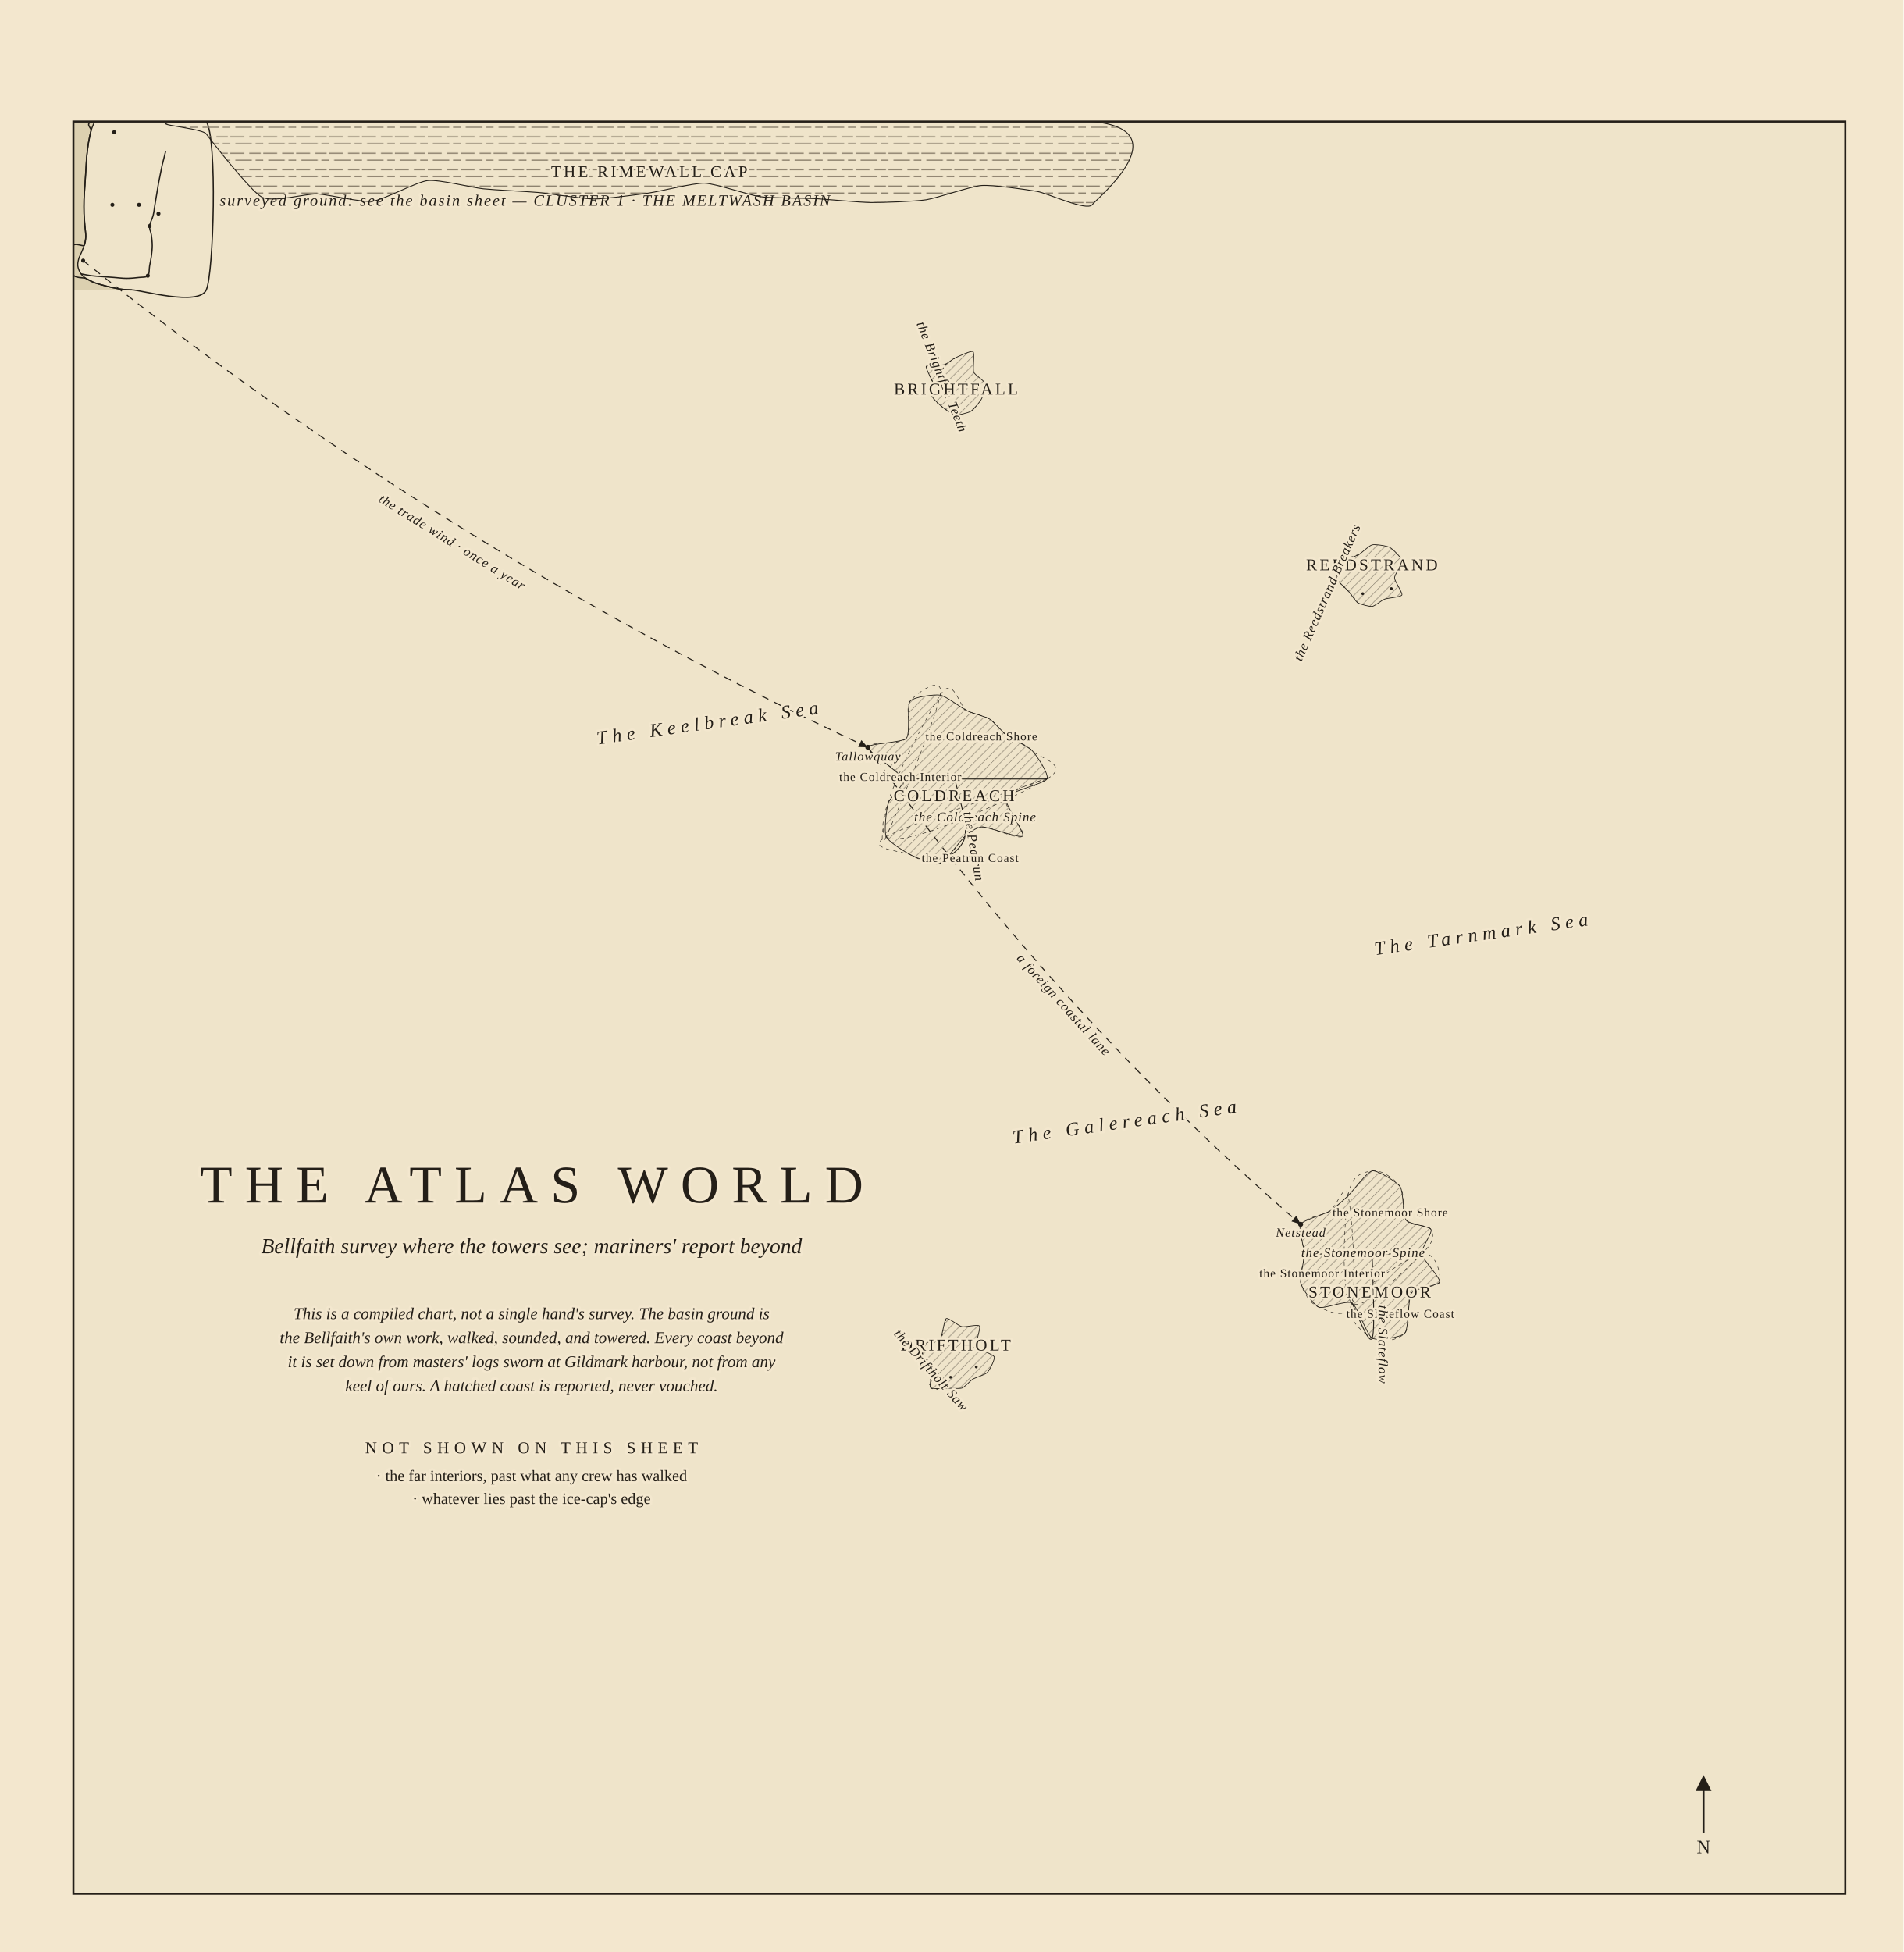
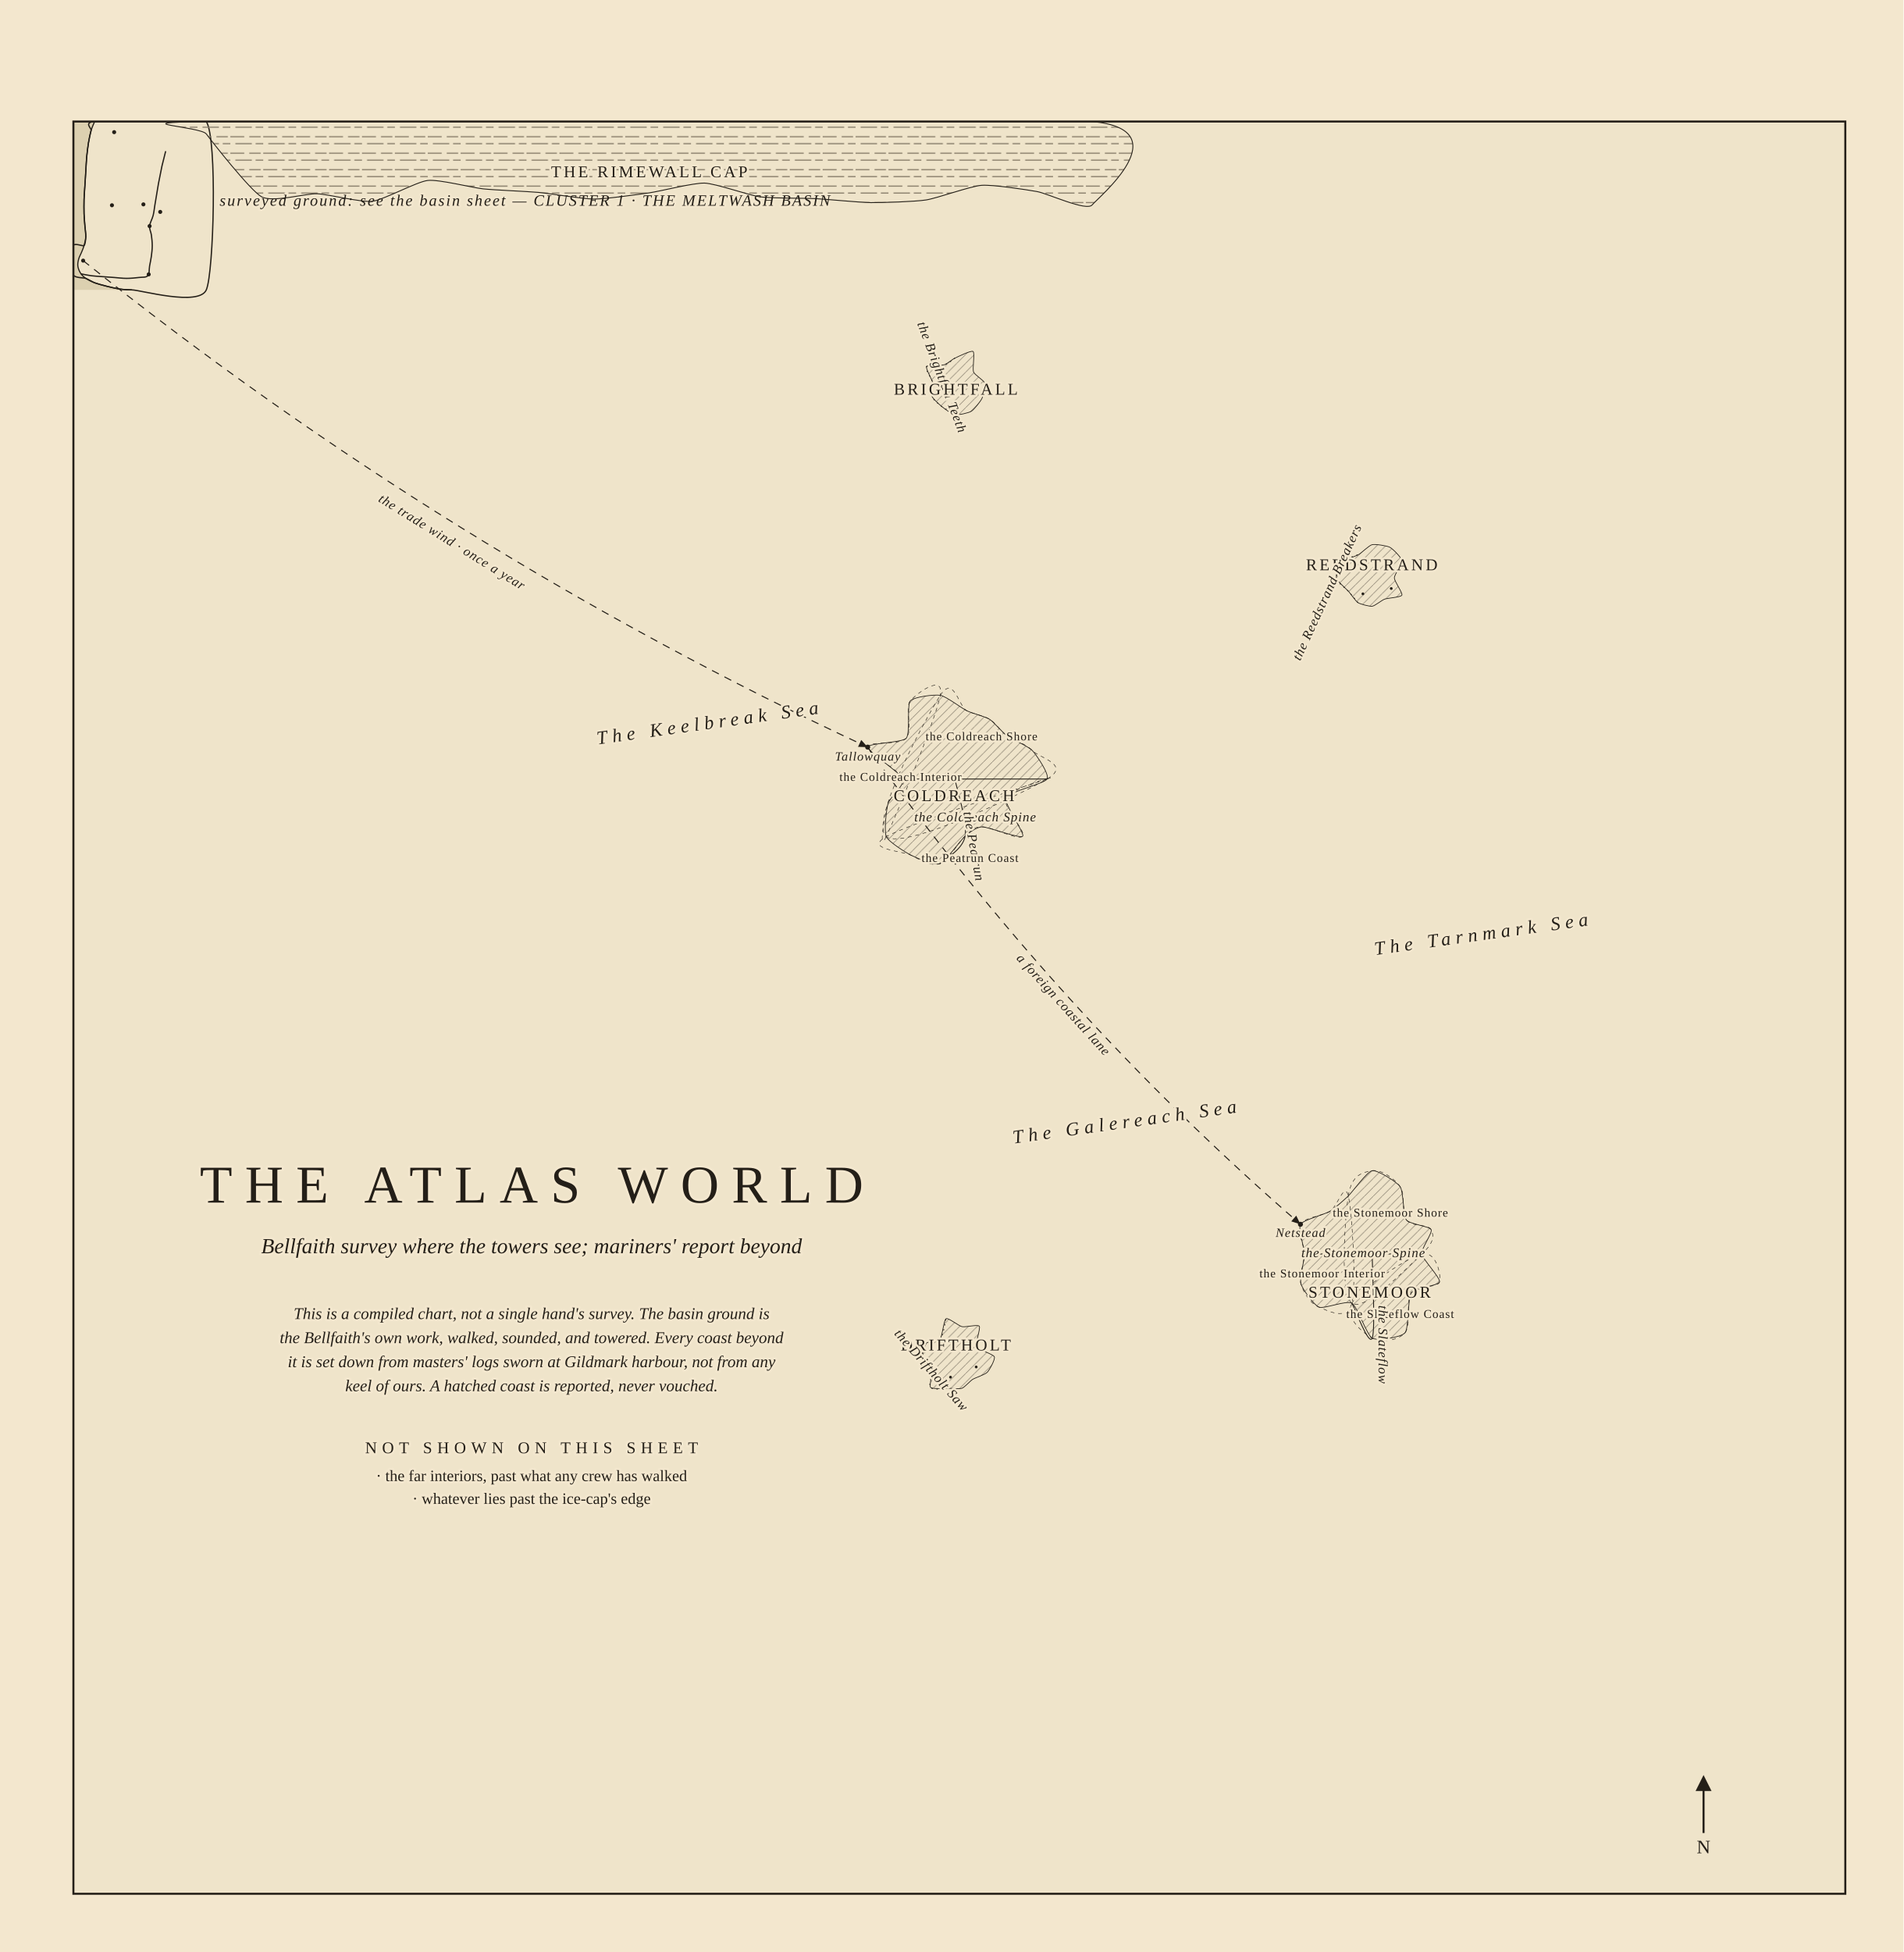
<svg xmlns="http://www.w3.org/2000/svg" width="1504" height="1542" viewBox="0 0 1504 1542" role="img" aria-label="THE ATLAS WORLD — Bellfaith survey where the towers see; mariners' report beyond">
  <defs>
    <pattern id="pIce" width="26" height="13" patternUnits="userSpaceOnUse">
      <path d="M0,4 h11 M15,4 h9 M4,9.5 h13 M20,9.5 h6" stroke="#8a7f6c" stroke-width="0.9" fill="none" />
    </pattern>
    <pattern id="pUpland" width="18" height="14" patternUnits="userSpaceOnUse">
      <path d="M2,10 l4,-6 l4,6 M11,13 l3,-4.5 l3,4.5" stroke="#8a7f6c" stroke-width="0.9" fill="none" />
    </pattern>
    <pattern id="pFlat" width="16" height="16" patternUnits="userSpaceOnUse">
      <circle cx="3" cy="4" r="0.8" fill="#8a7f6c" />
      <circle cx="11" cy="9" r="0.8" fill="#8a7f6c" />
      <circle cx="6" cy="13" r="0.7" fill="#8a7f6c" />
    </pattern>
    <pattern id="pRim" width="11" height="11" patternUnits="userSpaceOnUse">
      <path d="M0,11 l11,-11" stroke="#8a7f6c" stroke-width="0.75" fill="none" />
    </pattern>
    <pattern id="pBramble" width="9" height="9" patternUnits="userSpaceOnUse">
      <path d="M0,9 l9,-9 M0,0 l9,9" stroke="#8a7f6c" stroke-width="0.65" fill="none" />
    </pattern>
    <pattern id="pMire" width="22" height="16" patternUnits="userSpaceOnUse">
      <path d="M2,8 h9 M6.5,8 v-3.5 M4,8 v-2.5 M9,8 v-2.5" stroke="#5d5344" stroke-width="0.8" fill="none" />
      <path d="M13,15 h8 M17,15 v-3 M14.8,15 v-2.2 M19.2,15 v-2.2" stroke="#5d5344" stroke-width="0.8" fill="none" />
    </pattern>
    <pattern id="pRock" width="12" height="12" patternUnits="userSpaceOnUse">
      <path d="M2,2 v4 M7,5 v4 M10,1 v3 M4,9 v3" stroke="#8a7f6c" stroke-width="0.9" fill="none" />
    </pattern>
    <pattern id="pRiver" width="20" height="18" patternUnits="userSpaceOnUse">
      <path d="M3,12 v-5 M6,14 v-4 M13,7 v-5 M16,9 v-4" stroke="#8a7f6c" stroke-width="0.8" fill="none" />
    </pattern>
    <pattern id="pReported" width="7" height="7" patternUnits="userSpaceOnUse">
      <path d="M0,7 L7,0" stroke="#241f18" stroke-width="0.45" opacity="0.5" />
    </pattern>
    <clipPath id="clip-sheet">
      <rect x="58" y="96" width="1400" height="1400" />
    </clipPath>
  </defs>
  <style>
  text { font-family: Georgia, "Iowan Old Style", "Times New Roman", serif; fill: #241f18; }
  .lbl { paint-order: stroke fill; stroke: #f3e7ce; stroke-width: 3.4px; stroke-linejoin: round; }
  .zn { paint-order: stroke fill; stroke: #f3e7ce; stroke-width: 3.8px; stroke-linejoin: round; }
</style>
  <rect width="1504" height="1542" fill="#f3e7ce" />
  <rect x="58" y="96" width="1400" height="1400" fill="#efe4ca" />
  <g clip-path="url(#clip-sheet)">
    <path d="M58,96 L74.8,96 L72,103 L69.9,112.8 L68.5,124 L67.8,135.2 L67.1,146.4 L66.4,157.6 L66.4,168.8 L67.1,178.6 L67.8,187 L66.4,194 L58,194 Z" fill="#dcd0b0" />
    <path d="M74.8,96 C74.33,97.17 72.82,100.2 72,103 C71.18,105.8 70.48,109.3 69.9,112.8 C69.32,116.3 68.85,120.27 68.5,124 C68.15,127.73 68.03,131.47 67.8,135.2 C67.57,138.93 67.33,142.67 67.1,146.4 C66.87,150.13 66.52,153.87 66.4,157.6 C66.28,161.33 66.28,165.3 66.4,168.8 C66.52,172.3 66.87,175.57 67.1,178.6 C67.33,181.63 67.92,184.43 67.8,187 C67.68,189.57 66.98,191.9 66.4,194 C65.82,196.1 65,197.85 64.3,199.6 C63.6,201.35 62.67,202.75 62.2,204.5 C61.73,206.25 61.27,208.23 61.5,210.1 C61.73,211.97 62.55,214.07 63.6,215.7 C64.65,217.33 65.93,218.62 67.8,219.9 C69.67,221.18 72,222.35 74.8,223.4 C77.6,224.45 81.33,225.38 84.6,226.2 C87.87,227.02 91.13,227.83 94.4,228.3 C97.67,228.77 102.57,228.88 104.2,229 L58,229 L58,96 Z" fill="#dcd0b0" />
    <path d="M74.8,96 C74.33,97.17 72.82,100.2 72,103 C71.18,105.8 70.48,109.3 69.9,112.8 C69.32,116.3 68.85,120.27 68.5,124 C68.15,127.73 68.03,131.47 67.8,135.2 C67.57,138.93 67.33,142.67 67.1,146.4 C66.87,150.13 66.52,153.87 66.4,157.6 C66.28,161.33 66.28,165.3 66.4,168.8 C66.52,172.3 66.87,175.57 67.1,178.6 C67.33,181.63 67.92,184.43 67.8,187 C67.68,189.57 66.98,191.9 66.4,194 C65.82,196.1 65,197.85 64.3,199.6 C63.6,201.35 62.67,202.75 62.2,204.5 C61.73,206.25 61.27,208.23 61.5,210.1 C61.73,211.97 62.55,214.07 63.6,215.7 C64.65,217.33 65.93,218.62 67.8,219.9 C69.67,221.18 72,222.35 74.8,223.4 C77.6,224.45 81.33,225.38 84.6,226.2 C87.87,227.02 91.13,227.83 94.4,228.3 C97.67,228.77 102.57,228.88 104.2,229" fill="none" stroke="#241f18" stroke-width="0.9" />
    <path d="M163,96 C171.82,109.3 168.88,215.7 163,229 C157.12,242.3 111.06,229.07 104.2,229 C97.34,228.93 96.36,228.58 94.4,228.3 C92.44,228.02 86.56,226.69 84.6,226.2 C82.64,225.71 76.48,224.03 74.8,223.4 C73.12,222.77 69.48,220.53 67.8,219.9 C66.12,219.27 58.98,219.69 58,217.1 C57.02,214.51 57.16,196.31 58,194 C58.84,191.69 65.42,194.7 66.4,194 C67.38,193.3 67.73,188.54 67.8,187 C67.87,185.46 67.24,180.42 67.1,178.6 C66.96,176.78 66.47,170.9 66.4,168.8 C66.33,166.7 66.33,159.84 66.4,157.6 C66.47,155.36 66.96,148.64 67.1,146.4 C67.24,144.16 67.66,137.44 67.8,135.2 C67.94,132.96 68.29,126.24 68.5,124 C68.71,121.76 69.55,114.9 69.9,112.8 C70.25,110.7 71.51,104.68 72,103 C72.49,101.32 65.7,96.7 74.8,96 C83.9,95.3 154.18,82.7 163,96 Z" fill="none" stroke="#241f18" stroke-width="1" />
    <path d="M130.8,119.8 C130.57,120.73 129.87,123.53 129.4,125.4 C128.93,127.27 128.47,128.9 128,131 C127.53,133.1 127.07,135.67 126.6,138 C126.13,140.33 125.67,142.43 125.2,145 C124.73,147.57 124.27,150.6 123.8,153.4 C123.33,156.2 122.87,159 122.4,161.8 C121.93,164.6 121.7,167.4 121,170.2 C120.3,173 118.43,176.03 118.2,178.6 C117.97,181.17 119.25,183.03 119.6,185.6 C119.95,188.17 120.3,191.2 120.3,194 C120.3,196.8 119.95,199.72 119.6,202.4 C119.25,205.08 118.67,207.53 118.2,210.1 C117.73,212.67 118.2,216.28 116.8,217.8 C115.4,219.32 112.6,218.85 109.8,219.2 C107,219.55 103.27,219.9 100,219.9 C96.73,219.9 93.47,219.43 90.2,219.2 C86.93,218.97 83.43,218.73 80.4,218.5 C77.37,218.27 74.68,218.15 72,217.8 C69.32,217.45 65.58,216.63 64.3,216.4" fill="none" stroke="#241f18" stroke-width="1" stroke-linecap="round" />
    <circle class="town-dot" cx="90.2" cy="104.4" r="1.6" fill="#241f18" />
-     <circle class="town-dot" cx="88.8" cy="161.8" r="1.6" fill="#241f18" />
-     <circle class="town-dot" cx="125.2" cy="168.8" r="1.6" fill="#241f18" />
+     <circle class="town-dot" cx="88.45" cy="162.15" r="1.6" fill="#241f18" />
+     <circle class="town-dot" cx="126.6" cy="167.4" r="1.6" fill="#241f18" />
    <circle class="town-dot" cx="65.7" cy="205.9" r="1.6" fill="#241f18" />
    <circle class="town-dot" cx="118.2" cy="178.6" r="1.6" fill="#241f18" />
-     <circle class="town-dot" cx="109.8" cy="161.8" r="1.6" fill="#241f18" />
-     <circle class="town-dot" cx="116.8" cy="217.8" r="1.6" fill="#241f18" />
+     <circle class="town-dot" cx="113.3" cy="161.45" r="1.6" fill="#241f18" />
+     <circle class="town-dot" cx="117.5" cy="216.75" r="1.6" fill="#241f18" />
    <text class="lbl" x="173.5" y="162.5" font-size="12.5" font-style="italic" letter-spacing="1.2" fill="#5d5344">surveyed ground: see the basin sheet — CLUSTER 1 · THE MELTWASH BASIN</text>
-     <path d="M777.95,302.5 C778.59,304.59 776.77,312.52 775.71,314.75 C774.65,316.98 769.43,323.52 767.31,324.83 C765.19,326.14 756.85,328.23 754.5,327.84 C752.16,327.45 745.67,322.46 743.86,320.98 C742.05,319.5 737.05,314.85 736.37,313 C735.69,311.15 737.51,304.85 737.07,302.5 C736.63,300.15 731.05,290.92 731.96,289.48 C732.87,288.04 743.92,288.75 746.17,288.08 C748.42,287.41 752.24,283.86 754.5,282.83 C756.76,281.8 767.3,276.68 768.78,277.79 C770.26,278.9 768.42,291.42 769.34,293.89 C770.26,296.36 777.31,300.41 777.95,302.5 Z" fill="url(#pReported)" stroke="#241f18" stroke-width="0.55" class="coast-reported" />
-     <path d="M754.5,327.84 C752.73,326.7 746.88,323.45 743.86,320.98 C740.84,318.51 737.5,316.08 736.37,313 C735.24,309.92 737.81,306.42 737.07,302.5 C736.33,298.58 730.44,291.88 731.96,289.48 C733.48,287.08 742.41,289.19 746.17,288.08 C749.93,286.97 753.11,283.71 754.5,282.83" fill="none" stroke="#241f18" stroke-width="0.7" stroke-dasharray="1 3" />
-     <circle cx="768.57" cy="310.69" r="1.1" fill="#241f18" />
+     <path d="M777.95,302.5 C778.62,304.6 776.9,312.51 775.85,314.75 C774.8,316.99 769.59,323.61 767.45,324.9 C765.32,326.2 756.84,328.09 754.5,327.7 C752.16,327.32 745.82,322.52 744,321.05 C742.18,319.58 737,314.86 736.3,313 C735.6,311.15 737.42,304.85 737,302.5 C736.58,300.15 731.19,290.99 732.1,289.55 C733.01,288.12 743.86,288.82 746.1,288.15 C748.34,287.49 752.23,283.95 754.5,282.9 C756.78,281.85 767.38,276.57 768.85,277.65 C770.32,278.74 768.29,291.27 769.2,293.75 C770.11,296.24 777.29,300.4 777.95,302.5 Z" fill="url(#pReported)" stroke="#241f18" stroke-width="0.55" class="coast-reported" />
+     <path d="M754.5,327.7 C752.75,326.59 747.03,323.5 744,321.05 C740.97,318.6 737.47,316.09 736.3,313 C735.13,309.91 737.7,306.41 737,302.5 C736.3,298.59 730.58,291.94 732.1,289.55 C733.62,287.16 742.37,289.26 746.1,288.15 C749.83,287.04 753.1,283.77 754.5,282.9" fill="none" stroke="#241f18" stroke-width="0.7" stroke-dasharray="1 3" />
+     <circle cx="768.5" cy="310.55" r="1.1" fill="#241f18" />
    <circle cx="747.85" cy="314.75" r="1.1" fill="#241f18" />
-     <path d="M827.16,615.4 C825.07,619.09 796.72,625.53 794.82,630.03 C792.92,634.53 809.97,658.09 808.12,660.41 C806.27,662.73 780.9,653.25 776.34,653.27 C771.78,653.29 765.84,657.74 762.48,660.62 C759.12,663.5 747,680.63 742.74,682.11 C738.48,683.59 724.11,677.57 719.85,675.46 C715.59,673.35 701.99,665.06 700.18,660.97 C698.37,656.88 700.38,639.14 701.72,634.58 C703.06,630.02 715.22,619.82 713.62,615.4 C712.02,610.98 685.44,593.56 685.69,590.34 C685.94,587.12 712.81,586.84 716.14,583.2 C719.47,579.56 716.34,557.35 719.01,553.94 C721.68,550.53 738.38,548.36 742.88,549.11 C747.38,549.86 760.12,559.54 764.02,561.43 C767.92,563.32 778.72,566.06 781.87,568.01 C785.02,569.96 792.14,578.45 795.52,580.96 C798.9,583.47 812.52,589.7 815.68,593.14 C818.84,596.58 829.25,611.71 827.16,615.4 Z" fill="url(#pReported)" stroke="#241f18" stroke-width="0.55" class="coast-reported" />
-     <path d="M700.18,660.97 C693.32,675.22 699.48,642.17 701.72,634.58 C703.96,626.98 716.29,622.77 713.62,615.4 C710.95,608.03 685.27,595.71 685.69,590.34 C686.11,584.97 710.59,589.27 716.14,583.2 C721.69,577.13 714.55,559.62 719.01,553.94 C723.47,548.26 746.02,531.27 742.88,549.11 C739.74,566.95 707.04,646.72 700.18,660.97 Z" fill="none" stroke="#241f18" stroke-width="0.4" stroke-dasharray="3 3" class="region-bound" />
-     <path d="M742.88,549.11 C753.52,532.52 757.52,558.28 764.02,561.43 C770.52,564.58 776.62,564.75 781.87,568.01 C787.12,571.26 789.88,576.77 795.52,580.96 C801.15,585.15 810.41,587.4 815.68,593.14 C820.95,598.88 846.41,604.1 827.16,615.4 C807.91,626.7 714.23,672.02 700.18,660.97 C686.13,649.92 732.24,565.7 742.88,549.11 Z" fill="none" stroke="#241f18" stroke-width="0.4" stroke-dasharray="3 3" class="region-bound" />
-     <path d="M827.16,615.4 C842.93,610.24 797.99,622.53 794.82,630.03 C791.65,637.53 811.2,656.54 808.12,660.41 C805.04,664.28 783.95,653.23 776.34,653.27 C768.73,653.31 768.08,655.81 762.48,660.62 C756.88,665.43 749.85,679.64 742.74,682.11 C735.64,684.58 726.94,678.98 719.85,675.46 C712.76,671.94 682.3,670.98 700.18,660.97 C718.07,650.96 811.39,620.56 827.16,615.4 Z" fill="none" stroke="#241f18" stroke-width="0.4" stroke-dasharray="3 3" class="region-bound" />
-     <path d="M827.16,615.4 L713.62,615.4" fill="none" stroke="#241f18" stroke-width="0.7" />
-     <path d="M754.5,615.4 C755.83,622.94 764.44,649.5 762.48,660.62 C760.52,671.74 746.03,678.53 742.74,682.11" fill="none" stroke="#241f18" stroke-width="0.7" />
-     <circle cx="685.69" cy="590.34" r="2" fill="#241f18" />
-     <path d="M785.51,1071.8 C786.36,1073.86 781.81,1082.42 780.12,1084.19 C778.43,1085.96 770.57,1088.28 768.57,1089.51 C766.58,1090.74 762.14,1095.8 760.17,1096.51 C758.2,1097.22 751.33,1096.69 748.83,1096.65 C746.33,1096.61 736.41,1097.71 735.18,1096.09 C733.95,1094.47 737.15,1082.91 736.51,1080.48 C735.87,1078.05 729.26,1073.75 728.81,1071.8 C728.35,1069.85 730.54,1062.38 731.96,1060.95 C733.38,1059.51 741.45,1059.38 743.02,1057.45 C744.59,1055.52 745.95,1042.57 747.64,1041.63 C749.33,1040.69 757.33,1047.41 759.96,1048 C762.58,1048.59 772.73,1045.95 773.89,1047.51 C775.05,1049.07 770.42,1061.18 771.58,1063.61 C772.74,1066.04 784.66,1069.74 785.51,1071.8 Z" fill="url(#pReported)" stroke="#241f18" stroke-width="0.55" class="coast-reported" />
-     <path d="M748.83,1096.65 C746.56,1096.56 737.23,1098.78 735.18,1096.09 C733.13,1093.4 737.57,1084.53 736.51,1080.48 C735.45,1076.43 729.57,1075.05 728.81,1071.8 C728.05,1068.54 729.59,1063.34 731.96,1060.95 C734.33,1058.56 740.41,1060.67 743.02,1057.45 C745.63,1054.23 746.87,1044.27 747.64,1041.63" fill="none" stroke="#241f18" stroke-width="0.7" stroke-dasharray="1 3" />
-     <circle cx="771.37" cy="1079.85" r="1.1" fill="#241f18" />
-     <circle cx="751.07" cy="1087.97" r="1.1" fill="#241f18" />
-     <path d="M1101.84,456.5 C1101.83,459.21 1108.44,468.33 1107.65,470.01 C1106.86,471.69 1096.27,472.4 1093.93,473.3 C1091.59,474.2 1086.31,478.75 1084.2,479.04 C1082.09,479.33 1074.72,477.35 1072.86,476.17 C1071,474.99 1067.27,469.18 1065.58,467.21 C1063.89,465.24 1056.31,458.88 1055.92,456.5 C1055.53,454.12 1059.89,445.25 1061.66,443.41 C1063.43,441.57 1071.38,439.39 1073.63,438.09 C1075.88,436.79 1081.76,430.96 1084.2,430.39 C1086.64,429.82 1095.71,431.17 1098.06,432.42 C1100.41,433.67 1107.34,440.51 1107.72,442.92 C1108.1,445.33 1101.85,453.79 1101.84,456.5 Z" fill="url(#pReported)" stroke="#241f18" stroke-width="0.55" class="coast-reported" />
-     <path d="M1072.86,476.17 C1071.65,474.68 1068.4,470.49 1065.58,467.21 C1062.76,463.93 1056.57,460.47 1055.92,456.5 C1055.27,452.53 1058.71,446.48 1061.66,443.41 C1064.61,440.34 1071.64,438.98 1073.63,438.09" fill="none" stroke="#241f18" stroke-width="0.7" stroke-dasharray="1 3" />
-     <circle cx="1099.32" cy="464.97" r="1.1" fill="#241f18" />
-     <circle cx="1076.71" cy="468.96" r="1.1" fill="#241f18" />
-     <circle cx="1069.43" cy="447.68" r="1.1" fill="#241f18" />
-     <path d="M163,96 C233,95.02 793,89.43 863,96 C933,102.57 867.38,156.14 863,161.66 C858.63,167.18 828,152.67 819.25,151.16 C810.5,149.65 784.25,145.88 775.5,146.54 C766.75,147.2 740.5,156.47 731.75,157.81 C723,159.15 696.75,160.07 688,159.98 C679.25,159.89 653,157.36 644.25,156.9 C635.5,156.44 609.25,156.58 600.5,155.36 C591.75,154.14 565.5,145.01 556.75,144.72 C548,144.43 521.75,151.17 513,152.42 C504.25,153.67 478,157.22 469.25,157.18 C460.5,157.15 434.25,152.88 425.5,152.07 C416.75,151.26 390.5,150.07 381.75,149.13 C373,148.19 346.75,141.63 338,142.62 C329.25,143.61 303,157.94 294.25,159 C285.5,160.06 259.25,153.53 250.5,153.19 C241.75,152.85 215.5,160.38 206.75,155.64 C198,150.9 167.38,111.76 163,105.8 C158.63,99.84 93,96.98 163,96 Z" fill="url(#pIce)" stroke="#241f18" stroke-width="0.7" />
-     <path d="M1123.26,990.6 C1123.94,994.74 1138.28,1009.56 1137.47,1012.65 C1136.66,1015.74 1117.88,1017.5 1115.14,1021.54 C1112.4,1025.58 1113.12,1049.48 1110.03,1053.04 C1106.94,1056.6 1088.39,1059.47 1084.2,1057.1 C1080.01,1054.73 1072.38,1031.75 1068.17,1029.31 C1063.96,1026.87 1046.16,1034.2 1042.13,1032.67 C1038.1,1031.14 1029.01,1018.19 1027.85,1013.98 C1026.69,1009.77 1030.6,995.28 1030.58,990.6 C1030.56,985.92 1025.65,970.52 1027.64,967.15 C1029.63,963.78 1046.71,959.11 1050.46,956.86 C1054.21,954.61 1061.79,947.8 1065.16,944.61 C1068.53,941.42 1080.09,925.66 1084.2,924.94 C1088.31,924.22 1103.57,933.52 1106.25,937.4 C1108.93,941.29 1108.57,960.4 1111.01,963.79 C1113.45,967.18 1129.46,968.6 1130.68,971.28 C1131.91,973.96 1122.58,986.46 1123.26,990.6 Z" fill="url(#pReported)" stroke="#241f18" stroke-width="0.55" class="coast-reported" />
-     <path d="M1123.26,990.6 C1134.81,987.82 1138.82,1007.49 1137.47,1012.65 C1136.12,1017.81 1119.71,1014.81 1115.14,1021.54 C1110.57,1028.27 1115.19,1047.11 1110.03,1053.04 C1104.87,1058.97 1091.18,1061.05 1084.2,1057.1 C1077.22,1053.15 1061.66,1040.39 1068.17,1029.31 C1074.68,1018.23 1111.71,993.38 1123.26,990.6 Z" fill="none" stroke="#241f18" stroke-width="0.4" stroke-dasharray="3 3" class="region-bound" />
-     <path d="M1068.17,1029.31 C1064.33,1043.99 1048.85,1035.22 1042.13,1032.67 C1035.41,1030.11 1029.78,1020.99 1027.85,1013.98 C1025.93,1006.97 1030.62,998.41 1030.58,990.6 C1030.55,982.79 1024.33,972.77 1027.64,967.15 C1030.95,961.53 1044.21,960.62 1050.46,956.86 C1056.71,953.1 1062.21,932.54 1065.16,944.61 C1068.11,956.69 1072.01,1014.63 1068.17,1029.31 Z" fill="none" stroke="#241f18" stroke-width="0.4" stroke-dasharray="3 3" class="region-bound" />
-     <path d="M1065.16,944.61 C1067.83,927.22 1077.35,926.14 1084.2,924.94 C1091.05,923.74 1101.78,930.93 1106.25,937.4 C1110.72,943.88 1106.94,958.14 1111.01,963.79 C1115.08,969.44 1128.64,966.81 1130.68,971.28 C1132.72,975.75 1133.68,980.93 1123.26,990.6 C1112.84,1000.27 1077.85,1036.97 1068.17,1029.31 C1058.49,1021.64 1062.49,962 1065.16,944.61 Z" fill="none" stroke="#241f18" stroke-width="0.4" stroke-dasharray="3 3" class="region-bound" />
-     <path d="M1123.26,990.6 L1030.58,990.6" fill="none" stroke="#241f18" stroke-width="0.7" />
-     <path d="M1084.2,990.6 C1084.2,1001.68 1086.87,1050.65 1084.2,1057.1 C1081.53,1063.55 1070.84,1033.94 1068.17,1029.31" fill="none" stroke="#241f18" stroke-width="0.7" />
-     <circle cx="1027.64" cy="967.15" r="2" fill="#241f18" />
+     <path d="M827.3,615.4 C825.2,619.11 796.68,625.59 794.75,630.1 C792.83,634.62 809.91,658.24 808.05,660.55 C806.2,662.86 780.75,653.2 776.2,653.2 C771.65,653.2 765.91,657.65 762.55,660.55 C759.19,663.46 746.87,680.75 742.6,682.25 C738.33,683.76 724.09,677.73 719.85,675.6 C715.62,673.47 702.07,665 700.25,660.9 C698.43,656.81 700.32,639.2 701.65,634.65 C702.98,630.1 715.16,619.85 713.55,615.4 C711.94,610.95 685.31,593.42 685.55,590.2 C685.8,586.98 712.64,586.84 716,583.2 C719.36,579.56 716.46,557.2 719.15,553.8 C721.85,550.41 738.47,548.48 742.95,549.25 C747.43,550.02 760.07,559.61 763.95,561.5 C767.84,563.39 778.65,566.19 781.8,568.15 C784.95,570.11 792.06,578.62 795.45,581.1 C798.84,583.59 812.57,589.57 815.75,593 C818.94,596.43 829.4,611.69 827.3,615.4 Z" fill="url(#pReported)" stroke="#241f18" stroke-width="0.55" class="coast-reported" />
+     <path d="M700.25,660.9 C693.37,675.13 699.43,642.23 701.65,634.65 C703.87,627.07 716.23,622.81 713.55,615.4 C710.87,607.99 685.14,595.57 685.55,590.2 C685.96,584.83 710.4,589.27 716,583.2 C721.6,577.13 714.66,559.46 719.15,553.8 C723.64,548.14 746.1,531.4 742.95,549.25 C739.8,567.1 707.13,646.67 700.25,660.9 Z" fill="none" stroke="#241f18" stroke-width="0.4" stroke-dasharray="3 3" class="region-bound" />
+     <path d="M742.95,549.25 C753.57,532.68 757.48,558.35 763.95,561.5 C770.43,564.65 776.55,564.88 781.8,568.15 C787.05,571.42 789.79,576.96 795.45,581.1 C801.11,585.24 810.44,587.28 815.75,593 C821.06,598.72 846.55,604.08 827.3,615.4 C808.05,626.72 714.31,671.93 700.25,660.9 C686.19,649.88 732.33,565.82 742.95,549.25 Z" fill="none" stroke="#241f18" stroke-width="0.4" stroke-dasharray="3 3" class="region-bound" />
+     <path d="M827.3,615.4 C843.05,610.27 797.96,622.57 794.75,630.1 C791.54,637.63 811.14,656.7 808.05,660.55 C804.96,664.4 783.78,653.2 776.2,653.2 C768.62,653.2 768.15,655.71 762.55,660.55 C756.95,665.39 749.72,679.74 742.6,682.25 C735.48,684.76 726.91,679.16 719.85,675.6 C712.79,672.04 682.34,670.93 700.25,660.9 C718.16,650.87 811.55,620.53 827.3,615.4 Z" fill="none" stroke="#241f18" stroke-width="0.4" stroke-dasharray="3 3" class="region-bound" />
+     <path d="M827.3,615.4 L713.55,615.4" fill="none" stroke="#241f18" stroke-width="0.7" />
+     <path d="M754.5,615.4 C755.84,622.93 764.53,649.41 762.55,660.55 C760.57,671.69 745.93,678.63 742.6,682.25" fill="none" stroke="#241f18" stroke-width="0.7" />
+     <circle cx="685.55" cy="590.2" r="2" fill="#241f18" />
+     <path d="M785.65,1071.8 C786.49,1073.83 781.77,1082.27 780.05,1084.05 C778.34,1085.84 770.5,1088.39 768.5,1089.65 C766.51,1090.91 762.06,1095.95 760.1,1096.65 C758.14,1097.35 751.39,1096.72 748.9,1096.65 C746.42,1096.58 736.48,1097.56 735.25,1095.95 C734.03,1094.34 737.28,1082.97 736.65,1080.55 C736.02,1078.14 729.41,1073.76 728.95,1071.8 C728.5,1069.84 730.7,1062.39 732.1,1060.95 C733.5,1059.51 741.41,1059.38 742.95,1057.45 C744.49,1055.52 745.79,1042.65 747.5,1041.7 C749.22,1040.76 757.48,1047.41 760.1,1048 C762.73,1048.6 772.59,1046.07 773.75,1047.65 C774.91,1049.22 770.46,1061.34 771.65,1063.75 C772.84,1066.17 784.81,1069.77 785.65,1071.8 Z" fill="url(#pReported)" stroke="#241f18" stroke-width="0.55" class="coast-reported" />
+     <path d="M748.9,1096.65 C746.63,1096.53 737.29,1098.63 735.25,1095.95 C733.21,1093.27 737.7,1084.57 736.65,1080.55 C735.6,1076.53 729.71,1075.07 728.95,1071.8 C728.19,1068.53 729.77,1063.34 732.1,1060.95 C734.43,1058.56 740.38,1060.66 742.95,1057.45 C745.52,1054.24 746.74,1044.32 747.5,1041.7" fill="none" stroke="#241f18" stroke-width="0.7" stroke-dasharray="1 3" />
+     <circle cx="771.3" cy="1079.85" r="1.1" fill="#241f18" />
+     <circle cx="751" cy="1087.9" r="1.1" fill="#241f18" />
+     <path d="M1101.7,456.5 C1101.7,459.23 1108.42,468.47 1107.65,470.15 C1106.88,471.83 1096.35,472.43 1094,473.3 C1091.66,474.18 1086.3,478.62 1084.2,478.9 C1082.1,479.18 1074.86,477.26 1073,476.1 C1071.15,474.95 1067.37,469.31 1065.65,467.35 C1063.94,465.39 1056.24,458.88 1055.85,456.5 C1055.47,454.12 1060.02,445.41 1061.8,443.55 C1063.59,441.7 1071.46,439.28 1073.7,437.95 C1075.94,436.62 1081.75,430.81 1084.2,430.25 C1086.65,429.69 1095.86,431.09 1098.2,432.35 C1100.55,433.61 1107.3,440.44 1107.65,442.85 C1108,445.27 1101.7,453.77 1101.7,456.5 Z" fill="url(#pReported)" stroke="#241f18" stroke-width="0.55" class="coast-reported" />
+     <path d="M1073,476.1 C1071.77,474.64 1068.51,470.62 1065.65,467.35 C1062.79,464.08 1056.49,460.47 1055.85,456.5 C1055.21,452.53 1058.83,446.64 1061.8,443.55 C1064.77,440.46 1071.72,438.88 1073.7,437.95" fill="none" stroke="#241f18" stroke-width="0.7" stroke-dasharray="1 3" />
+     <circle cx="1099.25" cy="464.9" r="1.1" fill="#241f18" />
+     <circle cx="1076.85" cy="469.1" r="1.1" fill="#241f18" />
+     <circle cx="1069.5" cy="447.75" r="1.1" fill="#241f18" />
+     <path d="M163,96 C233,95.02 793,89.42 863,96 C933,102.58 867.38,156.27 863,161.8 C858.63,167.33 828,152.84 819.25,151.3 C810.5,149.76 784.25,145.74 775.5,146.4 C766.75,147.07 740.5,156.58 731.75,157.95 C723,159.32 696.75,160.16 688,160.05 C679.25,159.95 653,157.35 644.25,156.9 C635.5,156.45 609.25,156.73 600.5,155.5 C591.75,154.27 565.5,144.97 556.75,144.65 C548,144.34 521.75,151.09 513,152.35 C504.25,153.61 478,157.29 469.25,157.25 C460.5,157.22 434.25,152.81 425.5,152 C416.75,151.2 390.5,150.14 381.75,149.2 C373,148.26 346.75,141.57 338,142.55 C329.25,143.53 303,157.95 294.25,159 C285.5,160.05 259.25,153.4 250.5,153.05 C241.75,152.7 215.5,160.23 206.75,155.5 C198,150.78 167.38,111.75 163,105.8 C158.63,99.85 93,96.98 163,96 Z" fill="url(#pIce)" stroke="#241f18" stroke-width="0.7" />
+     <path d="M1123.4,990.6 C1124.06,994.73 1138.24,1009.57 1137.4,1012.65 C1136.56,1015.73 1117.73,1017.38 1115,1021.4 C1112.27,1025.42 1113.18,1049.33 1110.1,1052.9 C1107.02,1056.47 1088.4,1059.45 1084.2,1057.1 C1080,1054.76 1072.3,1031.9 1068.1,1029.45 C1063.9,1027 1046.22,1034.14 1042.2,1032.6 C1038.18,1031.06 1029.01,1018.25 1027.85,1014.05 C1026.7,1009.85 1030.69,995.29 1030.65,990.6 C1030.62,985.91 1025.51,970.51 1027.5,967.15 C1029.49,963.79 1046.82,959.24 1050.6,957 C1054.38,954.76 1061.94,947.97 1065.3,944.75 C1068.66,941.53 1080.11,925.54 1084.2,924.8 C1088.3,924.07 1103.56,933.52 1106.25,937.4 C1108.95,941.29 1108.7,960.26 1111.15,963.65 C1113.6,967.05 1129.52,968.66 1130.75,971.35 C1131.98,974.05 1122.73,986.47 1123.4,990.6 Z" fill="url(#pReported)" stroke="#241f18" stroke-width="0.55" class="coast-reported" />
+     <path d="M1123.4,990.6 C1134.95,987.8 1138.8,1007.52 1137.4,1012.65 C1136,1017.78 1119.55,1014.69 1115,1021.4 C1110.45,1028.11 1115.23,1046.95 1110.1,1052.9 C1104.97,1058.85 1091.2,1061.01 1084.2,1057.1 C1077.2,1053.19 1061.57,1040.53 1068.1,1029.45 C1074.63,1018.37 1111.85,993.4 1123.4,990.6 Z" fill="none" stroke="#241f18" stroke-width="0.4" stroke-dasharray="3 3" class="region-bound" />
+     <path d="M1068.1,1029.45 C1064.25,1044.09 1048.91,1035.17 1042.2,1032.6 C1035.49,1030.03 1029.78,1021.05 1027.85,1014.05 C1025.93,1007.05 1030.71,998.42 1030.65,990.6 C1030.59,982.78 1024.18,972.75 1027.5,967.15 C1030.82,961.55 1044.3,960.73 1050.6,957 C1056.9,953.27 1062.38,932.68 1065.3,944.75 C1068.22,956.83 1071.95,1014.81 1068.1,1029.45 Z" fill="none" stroke="#241f18" stroke-width="0.4" stroke-dasharray="3 3" class="region-bound" />
+     <path d="M1065.3,944.75 C1067.98,927.31 1077.38,926.03 1084.2,924.8 C1091.02,923.58 1101.76,930.93 1106.25,937.4 C1110.74,943.88 1107.07,957.99 1111.15,963.65 C1115.23,969.31 1128.71,966.86 1130.75,971.35 C1132.79,975.84 1133.84,980.92 1123.4,990.6 C1112.96,1000.28 1077.78,1037.09 1068.1,1029.45 C1058.42,1021.81 1062.62,962.19 1065.3,944.75 Z" fill="none" stroke="#241f18" stroke-width="0.4" stroke-dasharray="3 3" class="region-bound" />
+     <path d="M1123.4,990.6 L1030.65,990.6" fill="none" stroke="#241f18" stroke-width="0.7" />
+     <path d="M1084.2,990.6 C1084.2,1001.68 1086.88,1050.63 1084.2,1057.1 C1081.52,1063.58 1070.78,1034.06 1068.1,1029.45" fill="none" stroke="#241f18" stroke-width="0.7" />
+     <circle cx="1027.5" cy="967.15" r="2" fill="#241f18" />
  </g>
-   <path d="M65.7,205.9 Q352.63,435.32 685.69,590.34" fill="none" stroke="#241f18" stroke-width="0.8" stroke-dasharray="6 5" class="sea-lane" />
-   <path d="M685.69,590.34 l7,-3 l0,6 Z" fill="#241f18" transform="rotate(204.96 685.69 590.34)" />
-   <path d="M685.69,590.34 Q834.06,799.26 1027.64,967.15" fill="none" stroke="#241f18" stroke-width="0.8" stroke-dasharray="6 5" class="sea-lane" />
-   <path d="M1027.64,967.15 l7,-3 l0,6 Z" fill="#241f18" transform="rotate(220.93 1027.64 967.15)" />
+   <path d="M65.7,205.9 Q352.57,435.24 685.55,590.2" fill="none" stroke="#241f18" stroke-width="0.8" stroke-dasharray="6 5" class="sea-lane" />
+   <path d="M685.55,590.2 l7,-3 l0,6 Z" fill="#241f18" transform="rotate(204.96 685.55 590.2)" />
+   <path d="M685.55,590.2 Q833.91,799.19 1027.5,967.15" fill="none" stroke="#241f18" stroke-width="0.8" stroke-dasharray="6 5" class="sea-lane" />
+   <path d="M1027.5,967.15 l7,-3 l0,6 Z" fill="#241f18" transform="rotate(220.95 1027.5 967.15)" />
  <text class="zn" x="420" y="950" text-anchor="middle" font-size="42" letter-spacing="10">THE ATLAS WORLD</text>
  <text class="zn" x="420" y="990" text-anchor="middle" font-size="17" font-style="italic" fill="#5d5344">Bellfaith survey where the towers see; mariners' report beyond</text>
  <text class="zn" x="420" y="1042" text-anchor="middle" font-size="13" font-style="italic" fill="#5d5344">This is a compiled chart, not a single hand's survey. The basin ground is</text>
  <text class="zn" x="420" y="1061" text-anchor="middle" font-size="13" font-style="italic" fill="#5d5344">the Bellfaith's own work, walked, sounded, and towered. Every coast beyond</text>
  <text class="zn" x="420" y="1080" text-anchor="middle" font-size="13" font-style="italic" fill="#5d5344">it is set down from masters' logs sworn at Gildmark harbour, not from any</text>
  <text class="zn" x="420" y="1099" text-anchor="middle" font-size="13" font-style="italic" fill="#5d5344">keel of ours. A hatched coast is reported, never vouched.</text>
  <text class="zn" x="420" y="1148" text-anchor="middle" font-size="13" letter-spacing="4" fill="#5d5344">NOT SHOWN ON THIS SHEET</text>
  <text class="zn" x="420" y="1170" text-anchor="middle" font-size="12.5" fill="#5d5344">·  the far interiors, past what any crew has walked</text>
  <text class="zn" x="420" y="1188" text-anchor="middle" font-size="12.5" fill="#5d5344">·  whatever lies past the ice-cap's edge</text>
-   <text class="lbl" x="736.34" y="300.65" dy="-5" transform="rotate(68.57 736.34 300.65)" text-anchor="middle" font-size="10.5" fill="#5d5344" letter-spacing="0.6" font-style="italic">the Brightfall Teeth</text>
-   <text class="lbl" x="755.27" y="316.65" dy="-5" transform="rotate(0 755.27 316.65)" text-anchor="middle" font-size="13" fill="#241f18" letter-spacing="2">BRIGHTFALL</text>
-   <text class="lbl" x="775.36" y="589.85" dy="-5" transform="rotate(0 775.36 589.85)" text-anchor="middle" font-size="9.5" fill="#8a7f6c" letter-spacing="0.6">the Coldreach Shore</text>
-   <text class="lbl" x="685.69" y="605.85" dy="-5" transform="rotate(0 685.69 605.85)" text-anchor="middle" font-size="10" fill="#5d5344" letter-spacing="0.6" font-style="italic">Tallowquay</text>
-   <text class="lbl" x="711.31" y="621.85" dy="-5" transform="rotate(0 711.31 621.85)" text-anchor="middle" font-size="9.5" fill="#8a7f6c" letter-spacing="0.6">the Coldreach Interior</text>
+   <text class="lbl" x="736.34" y="300.76" dy="-5" transform="rotate(69.27 736.34 300.76)" text-anchor="middle" font-size="10.5" fill="#5d5344" letter-spacing="0.6" font-style="italic">the Brightfall Teeth</text>
+   <text class="lbl" x="755.2" y="316.76" dy="-5" transform="rotate(0 755.2 316.76)" text-anchor="middle" font-size="13" fill="#241f18" letter-spacing="2">BRIGHTFALL</text>
+   <text class="lbl" x="775.5" y="589.85" dy="-5" transform="rotate(0 775.5 589.85)" text-anchor="middle" font-size="9.5" fill="#8a7f6c" letter-spacing="0.6">the Coldreach Shore</text>
+   <text class="lbl" x="685.55" y="605.85" dy="-5" transform="rotate(0 685.55 605.85)" text-anchor="middle" font-size="10" fill="#5d5344" letter-spacing="0.6" font-style="italic">Tallowquay</text>
+   <text class="lbl" x="711.45" y="621.85" dy="-5" transform="rotate(0 711.45 621.85)" text-anchor="middle" font-size="9.5" fill="#8a7f6c" letter-spacing="0.6">the Coldreach Interior</text>
  <text class="lbl" x="753.8" y="637.85" dy="-5" transform="rotate(0 753.8 637.85)" text-anchor="middle" font-size="13" fill="#241f18" letter-spacing="2">COLDREACH</text>
-   <text class="lbl" x="770.39" y="653.85" dy="-5" transform="rotate(0 770.39 653.85)" text-anchor="middle" font-size="10.5" fill="#5d5344" letter-spacing="0.6" font-style="italic">the Coldreach Spine</text>
-   <text class="lbl" x="761.03" y="669.85" dy="-5" transform="rotate(79.99 761.03 669.85)" text-anchor="middle" font-size="10.5" fill="#5d5344" letter-spacing="0.6" font-style="italic">the Peatrun</text>
-   <text class="lbl" x="766.47" y="685.85" dy="-5" transform="rotate(0 766.47 685.85)" text-anchor="middle" font-size="9.5" fill="#8a7f6c" letter-spacing="0.6">the Peatrun Coast</text>
-   <text class="lbl" x="755.13" y="1071.87" dy="-5" transform="rotate(0 755.13 1071.87)" text-anchor="middle" font-size="13" fill="#241f18" letter-spacing="2">DRIFTHOLT</text>
-   <text class="lbl" x="729.32" y="1087.87" dy="-5" transform="rotate(48.42 729.32 1087.87)" text-anchor="middle" font-size="10.5" fill="#5d5344" letter-spacing="0.6" font-style="italic">the Driftholt Saw</text>
-   <text class="lbl" x="1083.92" y="455.52" dy="-5" transform="rotate(0 1083.92 455.52)" text-anchor="middle" font-size="13" fill="#241f18" letter-spacing="2">REEDSTRAND</text>
-   <text class="lbl" x="1056.21" y="471.52" dy="-5" transform="rotate(-66.32 1056.21 471.52)" text-anchor="middle" font-size="10.5" fill="#5d5344" letter-spacing="0.6" font-style="italic">the Reedstrand Breakers</text>
-   <text class="lbl" x="513" y="144.93" dy="-5" transform="rotate(0 513 144.93)" text-anchor="middle" font-size="13" fill="#241f18" letter-spacing="2">THE RIMEWALL CAP</text>
-   <text class="lbl" x="1098.41" y="965.96" dy="-5" transform="rotate(0 1098.41 965.96)" text-anchor="middle" font-size="9.5" fill="#8a7f6c" letter-spacing="0.6">the Stonemoor Shore</text>
-   <text class="lbl" x="1027.64" y="981.96" dy="-5" transform="rotate(0 1027.64 981.96)" text-anchor="middle" font-size="10" fill="#5d5344" letter-spacing="0.6" font-style="italic">Netstead</text>
-   <text class="lbl" x="1076.92" y="997.96" dy="-5" transform="rotate(0 1076.92 997.96)" text-anchor="middle" font-size="10.5" fill="#5d5344" letter-spacing="0.6" font-style="italic">the Stonemoor Spine</text>
-   <text class="lbl" x="1044.58" y="1013.96" dy="-5" transform="rotate(0 1044.58 1013.96)" text-anchor="middle" font-size="9.5" fill="#8a7f6c" letter-spacing="0.6">the Stonemoor Interior</text>
-   <text class="lbl" x="1082.17" y="1029.96" dy="-5" transform="rotate(0 1082.17 1029.96)" text-anchor="middle" font-size="13" fill="#241f18" letter-spacing="2">STONEMOOR</text>
-   <text class="lbl" x="1106.39" y="1045.96" dy="-5" transform="rotate(0 1106.39 1045.96)" text-anchor="middle" font-size="9.5" fill="#8a7f6c" letter-spacing="0.6">the Slateflow Coast</text>
-   <text class="lbl" x="1084.2" y="1061.96" dy="-5" transform="rotate(90 1084.2 1061.96)" text-anchor="middle" font-size="10.5" fill="#5d5344" letter-spacing="0.6" font-style="italic">the Slateflow</text>
-   <text class="lbl" x="889.83" y="896.04" dy="-5" transform="rotate(-7.91 889.83 896.04)" text-anchor="middle" font-size="15" fill="#8a7f6c" letter-spacing="4" font-style="italic">The Galereach Sea</text>
-   <text class="lbl" x="560.33" y="580.89" dy="-5" transform="rotate(-7.91 560.33 580.89)" text-anchor="middle" font-size="15" fill="#8a7f6c" letter-spacing="4" font-style="italic">The Keelbreak Sea</text>
+   <text class="lbl" x="770.43" y="653.85" dy="-5" transform="rotate(0 770.43 653.85)" text-anchor="middle" font-size="10.5" fill="#5d5344" letter-spacing="0.6" font-style="italic">the Coldreach Spine</text>
+   <text class="lbl" x="761.11" y="669.85" dy="-5" transform="rotate(79.89 761.11 669.85)" text-anchor="middle" font-size="10.5" fill="#5d5344" letter-spacing="0.6" font-style="italic">the Peatrun</text>
+   <text class="lbl" x="766.4" y="685.85" dy="-5" transform="rotate(0 766.4 685.85)" text-anchor="middle" font-size="9.5" fill="#8a7f6c" letter-spacing="0.6">the Peatrun Coast</text>
+   <text class="lbl" x="755.2" y="1071.8" dy="-5" transform="rotate(0 755.2 1071.8)" text-anchor="middle" font-size="13" fill="#241f18" letter-spacing="2">DRIFTHOLT</text>
+   <text class="lbl" x="729.51" y="1087.8" dy="-5" transform="rotate(48.65 729.51 1087.8)" text-anchor="middle" font-size="10.5" fill="#5d5344" letter-spacing="0.6" font-style="italic">the Driftholt Saw</text>
+   <text class="lbl" x="1083.85" y="455.45" dy="-5" transform="rotate(0 1083.85 455.45)" text-anchor="middle" font-size="13" fill="#241f18" letter-spacing="2">REEDSTRAND</text>
+   <text class="lbl" x="1056.13" y="471.45" dy="-5" transform="rotate(-65.32 1056.13 471.45)" text-anchor="middle" font-size="10.5" fill="#5d5344" letter-spacing="0.6" font-style="italic">the Reedstrand Breakers</text>
+   <text class="lbl" x="513" y="145" dy="-5" transform="rotate(0 513 145)" text-anchor="middle" font-size="13" fill="#241f18" letter-spacing="2">THE RIMEWALL CAP</text>
+   <text class="lbl" x="1098.55" y="966.1" dy="-5" transform="rotate(0 1098.55 966.1)" text-anchor="middle" font-size="9.5" fill="#8a7f6c" letter-spacing="0.6">the Stonemoor Shore</text>
+   <text class="lbl" x="1027.5" y="982.1" dy="-5" transform="rotate(0 1027.5 982.1)" text-anchor="middle" font-size="10" fill="#5d5344" letter-spacing="0.6" font-style="italic">Netstead</text>
+   <text class="lbl" x="1077.02" y="998.1" dy="-5" transform="rotate(0 1077.02 998.1)" text-anchor="middle" font-size="10.5" fill="#5d5344" letter-spacing="0.6" font-style="italic">the Stonemoor Spine</text>
+   <text class="lbl" x="1044.65" y="1014.1" dy="-5" transform="rotate(0 1044.65 1014.1)" text-anchor="middle" font-size="9.5" fill="#8a7f6c" letter-spacing="0.6">the Stonemoor Interior</text>
+   <text class="lbl" x="1082.1" y="1030.1" dy="-5" transform="rotate(0 1082.1 1030.1)" text-anchor="middle" font-size="13" fill="#241f18" letter-spacing="2">STONEMOOR</text>
+   <text class="lbl" x="1106.25" y="1046.1" dy="-5" transform="rotate(0 1106.25 1046.1)" text-anchor="middle" font-size="9.5" fill="#8a7f6c" letter-spacing="0.6">the Slateflow Coast</text>
+   <text class="lbl" x="1084.2" y="1062.1" dy="-5" transform="rotate(90 1084.2 1062.1)" text-anchor="middle" font-size="10.5" fill="#5d5344" letter-spacing="0.6" font-style="italic">the Slateflow</text>
+   <text class="lbl" x="889.83" y="896.05" dy="-5" transform="rotate(-7.91 889.83 896.05)" text-anchor="middle" font-size="15" fill="#8a7f6c" letter-spacing="4" font-style="italic">The Galereach Sea</text>
+   <text class="lbl" x="560.33" y="580.9" dy="-5" transform="rotate(-7.91 560.33 580.9)" text-anchor="middle" font-size="15" fill="#8a7f6c" letter-spacing="4" font-style="italic">The Keelbreak Sea</text>
  <text class="lbl" x="1171.58" y="747.7" dy="-5" transform="rotate(-7.91 1171.58 747.7)" text-anchor="middle" font-size="15" fill="#8a7f6c" letter-spacing="4" font-style="italic">The Tarnmark Sea</text>
-   <text class="lbl" x="352.63" y="435.32" dy="-5" transform="rotate(31.8 352.63 435.32)" text-anchor="middle" font-size="10.5" fill="#5d5344" letter-spacing="0.6" font-style="italic">the trade wind · once a year</text>
-   <text class="lbl" x="834.06" y="799.26" dy="-5" transform="rotate(47.78 834.06 799.26)" text-anchor="middle" font-size="10.5" fill="#5d5344" letter-spacing="0.6" font-style="italic">a foreign coastal lane</text>
+   <text class="lbl" x="352.57" y="435.24" dy="-5" transform="rotate(31.8 352.57 435.24)" text-anchor="middle" font-size="10.5" fill="#5d5344" letter-spacing="0.6" font-style="italic">the trade wind · once a year</text>
+   <text class="lbl" x="833.91" y="799.19" dy="-5" transform="rotate(47.79 833.91 799.19)" text-anchor="middle" font-size="10.5" fill="#5d5344" letter-spacing="0.6" font-style="italic">a foreign coastal lane</text>
  <g stroke="#241f18" stroke-width="1.6" fill="none">
    <path d="M1346,1448 L1346,1406" />
    <path d="M1341,1414 L1346,1404 L1351,1414 Z" fill="#241f18" />
  </g>
  <text x="1346" y="1464" text-anchor="middle" font-size="15" letter-spacing="2" fill="#241f18">N</text>
  <rect x="58" y="96" width="1400" height="1400" fill="none" stroke="#241f18" stroke-width="1.6" />
</svg>
